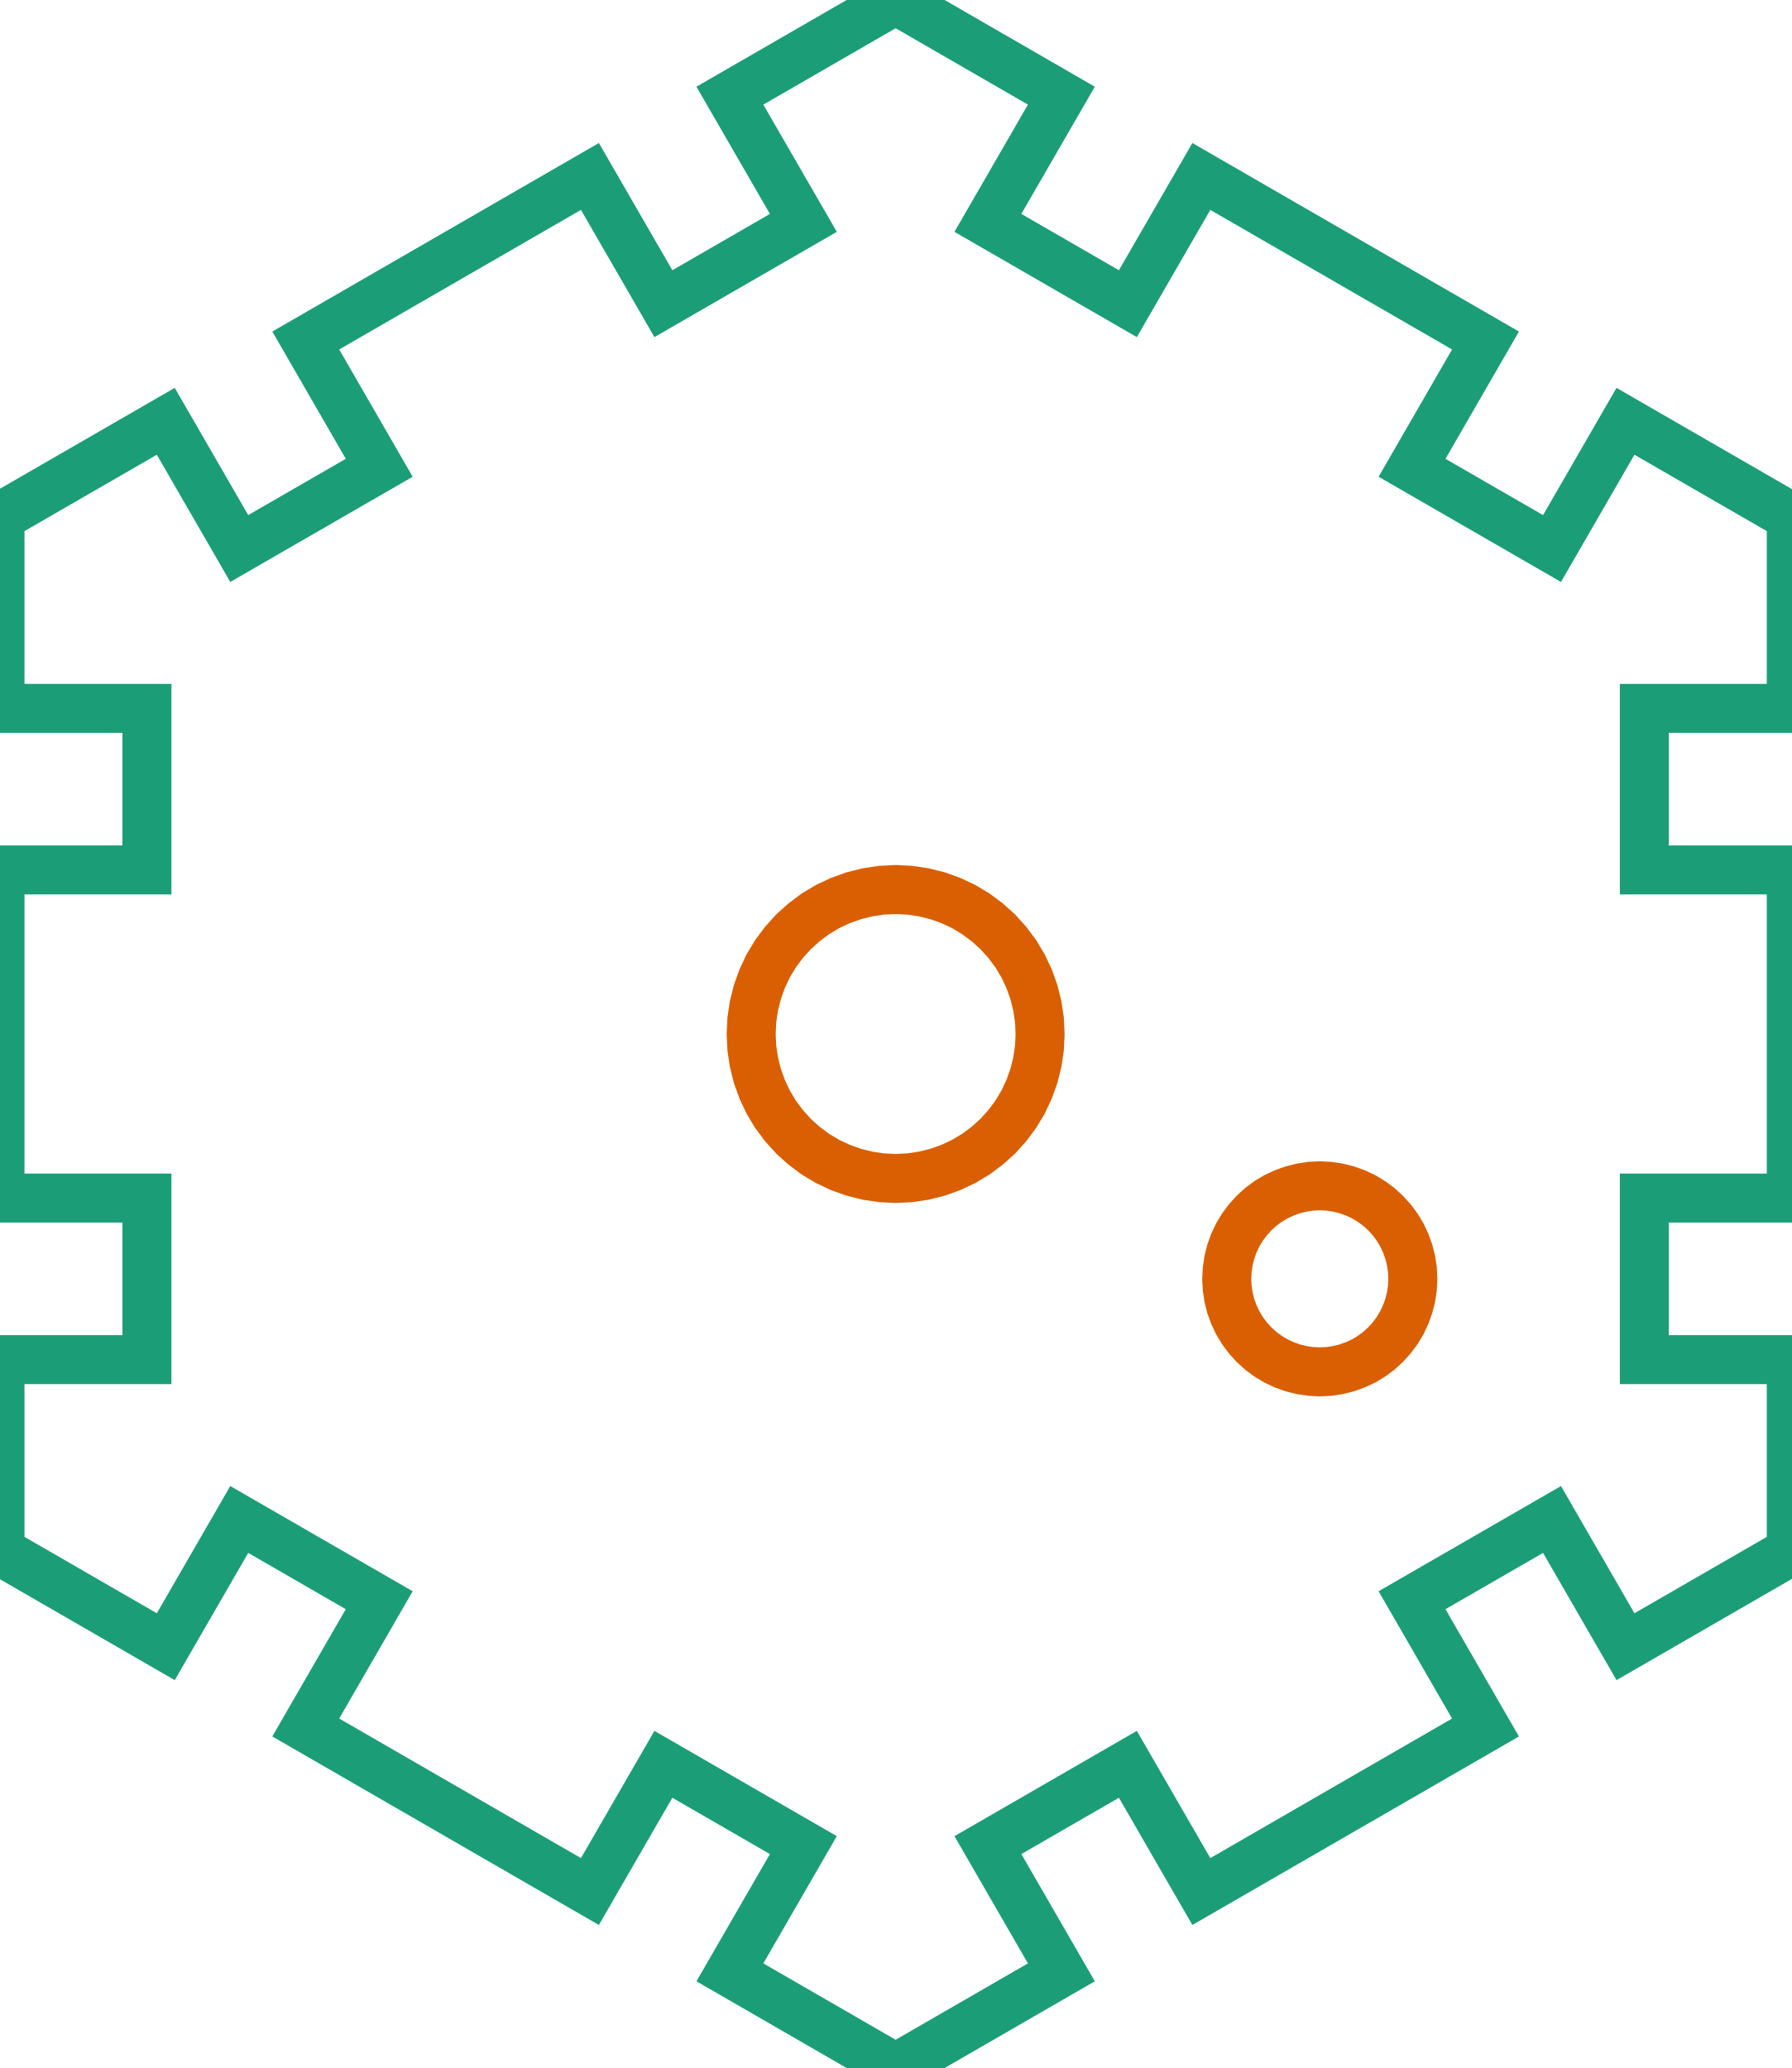
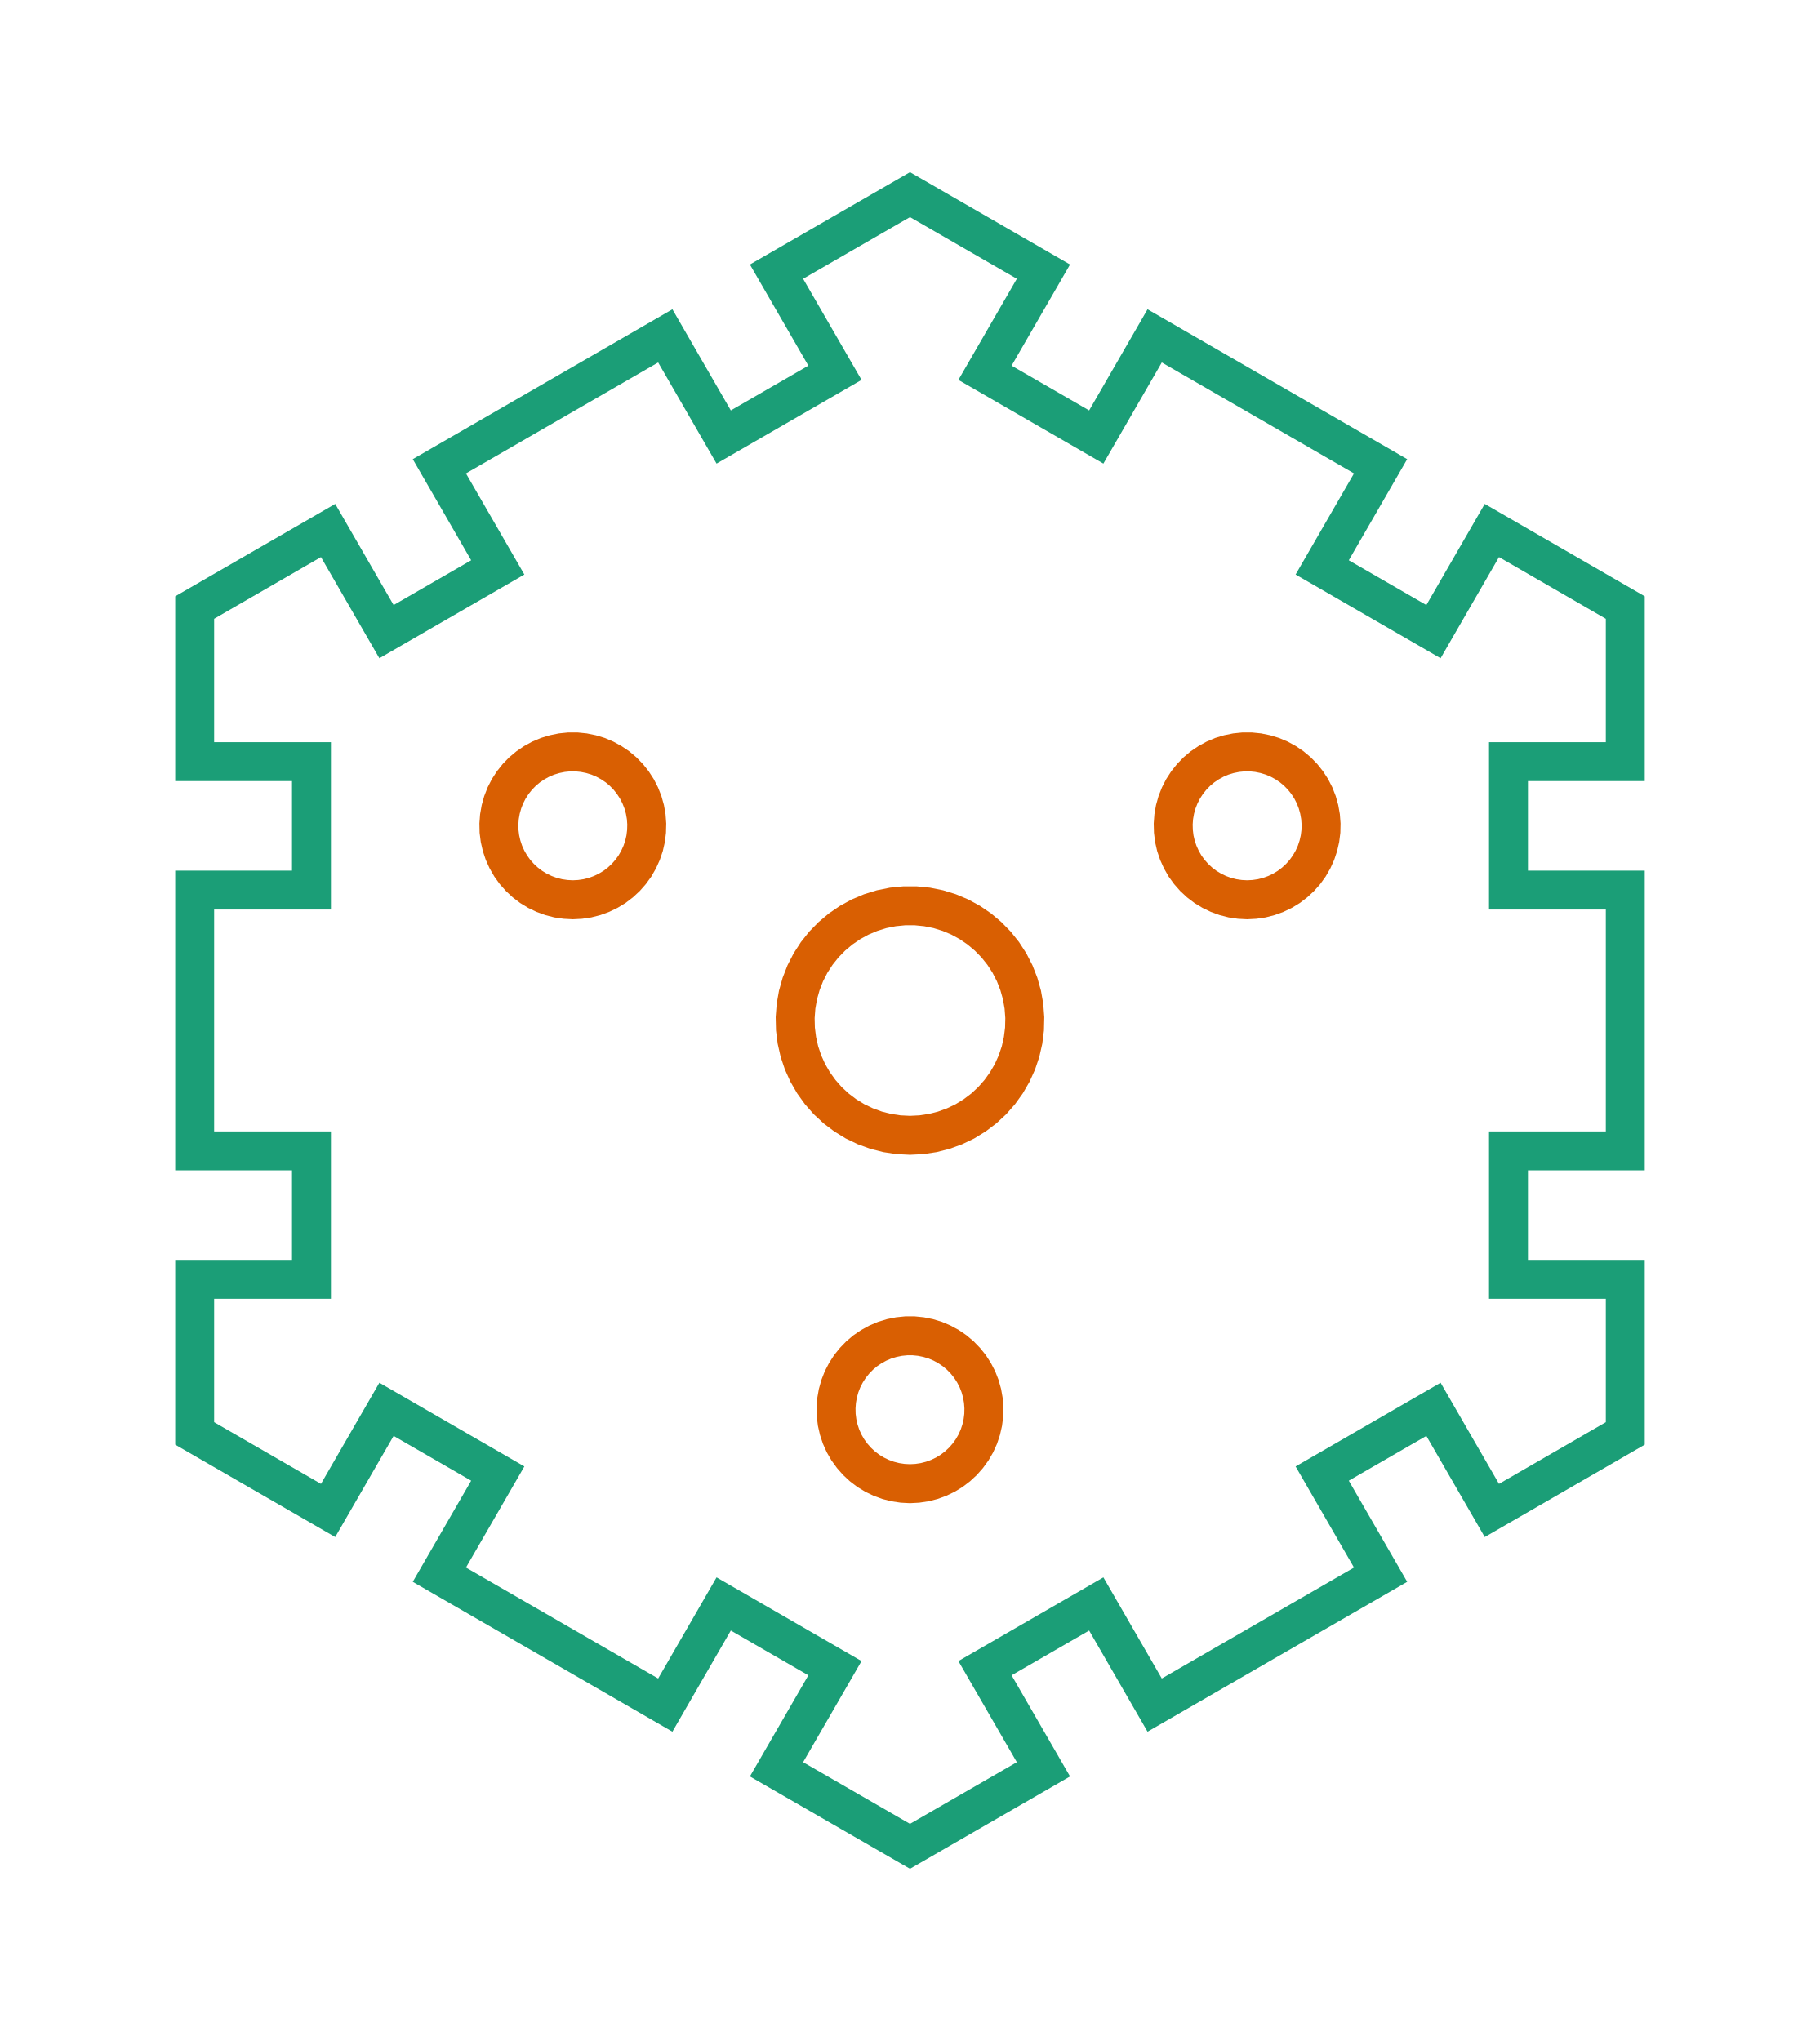
- <svg xmlns="http://www.w3.org/2000/svg" baseProfile="full" height="42.231mm" version="1.1" viewBox="-15.287,3.0,36.573,42.231" width="36.573mm">
+ <svg xmlns="http://www.w3.org/2000/svg" baseProfile="full" height="52.431mm" version="1.1" viewBox="-2,-23.215,46.746,52.431" width="46.746mm">
  <defs />
-   <g transform="translate(3, 24.1155)">
-     <path d="M 1.884 16.564 L 4.742 14.914  L 6.242 17.512  L 12.044 14.162  L 10.544 11.563  L 13.402 9.914  L 14.902 12.512  L 18.287 10.558  L 18.287 6.65  L 15.287 6.65  L 15.287 3.35  L 18.287 3.35  L 18.287 -3.35  L 15.287 -3.35  L 15.287 -6.65  L 18.287 -6.65  L 18.287 -10.558  L 14.902 -12.512  L 13.402 -9.914  L 10.544 -11.563  L 12.044 -14.162  L 6.242 -17.512  L 4.742 -14.914  L 1.884 -16.564  L 3.384 -19.162  L 3.07674e-15 -21.116  L -3.384 -19.162  L -1.884 -16.564  L -4.742 -14.914  L -6.242 -17.512  L -12.044 -14.162  L -10.544 -11.563  L -13.402 -9.914  L -14.902 -12.512  L -18.287 -10.558  L -18.287 -6.65  L -15.287 -6.65  L -15.287 -3.35  L -18.287 -3.35  L -18.287 3.35  L -15.287 3.35  L -15.287 6.65  L -18.287 6.65  L -18.287 10.558  L -14.902 12.512  L -13.402 9.914  L -10.544 11.563  L -12.044 14.162  L -6.242 17.512  L -4.742 14.914  L -1.884 16.564  L -3.384 19.162  L 0 21.116  L 3.384 19.162  z" fill="none" stroke="rgb(27, 158, 119)" />
-     <path d="M 8.474 6.891 L 8.29 6.863  L 8.109 6.818  L 7.933 6.755  L 7.765 6.676  L 7.605 6.58  L 7.455 6.469  L 7.317 6.343  L 7.192 6.205  L 7.081 6.056  L 6.985 5.896  L 6.905 5.727  L 6.842 5.552  L 6.797 5.371  L 6.77 5.186  L 6.76 5  L 6.77 4.814  L 6.797 4.629  L 6.842 4.448  L 6.905 4.273  L 6.985 4.104  L 7.081 3.944  L 7.192 3.795  L 7.317 3.657  L 7.455 3.531  L 7.605 3.42  L 7.765 3.324  L 7.933 3.245  L 8.109 3.182  L 8.29 3.137  L 8.474 3.109  L 8.66 3.1  L 8.846 3.109  L 9.031 3.137  L 9.212 3.182  L 9.387 3.245  L 9.556 3.324  L 9.716 3.42  L 9.866 3.531  L 10.004 3.657  L 10.129 3.795  L 10.24 3.944  L 10.336 4.104  L 10.415 4.273  L 10.478 4.448  L 10.524 4.629  L 10.551 4.814  L 10.56 5  L 10.551 5.186  L 10.524 5.371  L 10.478 5.552  L 10.415 5.727  L 10.336 5.896  L 10.24 6.056  L 10.129 6.205  L 10.004 6.343  L 9.866 6.469  L 9.716 6.58  L 9.556 6.676  L 9.387 6.755  L 9.212 6.818  L 9.031 6.863  L 8.846 6.891  L 8.66 6.9  z" fill="none" stroke="rgb(217, 95, 2)" />
-     <path d="M -0.289 2.936 L -0.575 2.893  L -0.856 2.823  L -1.129 2.725  L -1.391 2.602  L -1.639 2.453  L -1.871 2.28  L -2.086 2.086  L -2.28 1.871  L -2.453 1.639  L -2.602 1.391  L -2.725 1.129  L -2.823 0.856  L -2.893 0.575  L -2.936 0.289  L -2.95 -7.10543e-15  L -2.936 -0.289  L -2.893 -0.575  L -2.823 -0.856  L -2.725 -1.129  L -2.602 -1.391  L -2.453 -1.639  L -2.28 -1.871  L -2.086 -2.086  L -1.871 -2.28  L -1.639 -2.453  L -1.391 -2.602  L -1.129 -2.725  L -0.856 -2.823  L -0.575 -2.893  L -0.289 -2.936  L -0 -2.95  L 0.289 -2.936  L 0.575 -2.893  L 0.856 -2.823  L 1.129 -2.725  L 1.391 -2.602  L 1.639 -2.453  L 1.871 -2.28  L 2.086 -2.086  L 2.28 -1.871  L 2.453 -1.639  L 2.602 -1.391  L 2.725 -1.129  L 2.823 -0.856  L 2.893 -0.575  L 2.936 -0.289  L 2.95 0  L 2.936 0.289  L 2.893 0.575  L 2.823 0.856  L 2.725 1.129  L 2.602 1.391  L 2.453 1.639  L 2.28 1.871  L 2.086 2.086  L 1.871 2.28  L 1.639 2.453  L 1.391 2.602  L 1.129 2.725  L 0.856 2.823  L 0.575 2.893  L 0.289 2.936  L -0 2.95  z" fill="none" stroke="rgb(217, 95, 2)" />
+   <g transform="translate(21.3731, 3)">
+     <path d="M 1.927 16.639 L 4.785 14.989  L 6.285 17.587  L 12.088 14.237  L 10.588 11.639  L 13.446 9.989  L 14.946 12.587  L 18.373 10.608  L 18.373 6.65  L 15.373 6.65  L 15.373 3.35  L 18.373 3.35  L 18.373 -3.35  L 15.373 -3.35  L 15.373 -6.65  L 18.373 -6.65  L 18.373 -10.608  L 14.946 -12.587  L 13.446 -9.989  L 10.588 -11.639  L 12.088 -14.237  L 6.285 -17.587  L 4.785 -14.989  L 1.927 -16.639  L 3.428 -19.237  L 6.15348e-15 -21.215  L -3.428 -19.237  L -1.927 -16.639  L -4.785 -14.989  L -6.285 -17.587  L -12.088 -14.237  L -10.588 -11.639  L -13.446 -9.989  L -14.946 -12.587  L -18.373 -10.608  L -18.373 -6.65  L -15.373 -6.65  L -15.373 -3.35  L -18.373 -3.35  L -18.373 3.35  L -15.373 3.35  L -15.373 6.65  L -18.373 6.65  L -18.373 10.608  L -14.946 12.587  L -13.446 9.989  L -10.588 11.639  L -12.088 14.237  L -6.285 17.587  L -4.785 14.989  L -1.927 16.639  L -3.428 19.237  L 3.07674e-15 21.215  L 3.428 19.237  z" fill="none" stroke="rgb(27, 158, 119)" />
+     <path d="M -0.189 11.889 L -0.376 11.861  L -0.56 11.814  L -0.738 11.749  L -0.909 11.667  L -1.07 11.569  L -1.221 11.454  L -1.36 11.325  L -1.485 11.183  L -1.596 11.03  L -1.691 10.866  L -1.769 10.693  L -1.829 10.513  L -1.871 10.329  L -1.895 10.141  L -1.899 9.951  L -1.885 9.763  L -1.852 9.576  L -1.801 9.394  L -1.732 9.217  L -1.645 9.049  L -1.543 8.89  L -1.424 8.742  L -1.292 8.606  L -1.147 8.484  L -0.991 8.378  L -0.824 8.287  L -0.65 8.213  L -0.469 8.158  L -0.283 8.12  L -0.095 8.101  L 0.095 8.101  L 0.283 8.12  L 0.469 8.158  L 0.65 8.213  L 0.824 8.287  L 0.991 8.378  L 1.147 8.484  L 1.292 8.606  L 1.424 8.742  L 1.543 8.89  L 1.645 9.049  L 1.732 9.217  L 1.801 9.394  L 1.852 9.576  L 1.885 9.763  L 1.899 9.951  L 1.895 10.141  L 1.871 10.329  L 1.829 10.513  L 1.769 10.693  L 1.691 10.866  L 1.596 11.03  L 1.485 11.183  L 1.36 11.325  L 1.221 11.454  L 1.07 11.569  L 0.909 11.667  L 0.738 11.749  L 0.56 11.814  L 0.376 11.861  L 0.189 11.889  L -0 11.899  z" fill="none" stroke="rgb(217, 95, 2)" />
+     <path d="M -0.294 2.935 L -0.585 2.891  L -0.869 2.819  L -1.146 2.718  L -1.411 2.591  L -1.662 2.437  L -1.896 2.26  L -2.112 2.06  L -2.306 1.839  L -2.478 1.6  L -2.625 1.346  L -2.746 1.078  L -2.84 0.799  L -2.905 0.512  L -2.942 0.22  L -2.949 -0.074  L -2.927 -0.367  L -2.876 -0.656  L -2.796 -0.939  L -2.689 -1.213  L -2.555 -1.475  L -2.395 -1.722  L -2.212 -1.952  L -2.006 -2.162  L -1.781 -2.351  L -1.538 -2.517  L -1.28 -2.658  L -1.009 -2.772  L -0.728 -2.859  L -0.44 -2.917  L -0.147 -2.946  L 0.147 -2.946  L 0.44 -2.917  L 0.728 -2.859  L 1.009 -2.772  L 1.28 -2.658  L 1.538 -2.517  L 1.781 -2.351  L 2.006 -2.162  L 2.212 -1.952  L 2.395 -1.722  L 2.555 -1.475  L 2.689 -1.213  L 2.796 -0.939  L 2.876 -0.656  L 2.927 -0.367  L 2.949 -0.074  L 2.942 0.22  L 2.905 0.512  L 2.84 0.799  L 2.746 1.078  L 2.625 1.346  L 2.478 1.6  L 2.306 1.839  L 2.112 2.06  L 1.896 2.26  L 1.662 2.437  L 1.411 2.591  L 1.146 2.718  L 0.869 2.819  L 0.585 2.891  L 0.294 2.935  L -0 2.95  z" fill="none" stroke="rgb(217, 95, 2)" />
+     <path d="M 8.471 -3.111 L 8.284 -3.139  L 8.1 -3.186  L 7.922 -3.251  L 7.752 -3.333  L 7.59 -3.431  L 7.439 -3.546  L 7.3 -3.675  L 7.175 -3.817  L 7.064 -3.97  L 6.97 -4.135  L 6.892 -4.307  L 6.831 -4.487  L 6.789 -4.671  L 6.766 -4.859  L 6.761 -5.049  L 6.775 -5.237  L 6.808 -5.424  L 6.859 -5.606  L 6.929 -5.783  L 7.015 -5.951  L 7.118 -6.11  L 7.236 -6.258  L 7.368 -6.394  L 7.513 -6.516  L 7.67 -6.622  L 7.836 -6.713  L 8.01 -6.787  L 8.191 -6.842  L 8.377 -6.88  L 8.566 -6.899  L 8.755 -6.899  L 8.943 -6.88  L 9.129 -6.842  L 9.31 -6.787  L 9.485 -6.713  L 9.651 -6.622  L 9.807 -6.516  L 9.953 -6.394  L 10.085 -6.258  L 10.203 -6.11  L 10.306 -5.951  L 10.392 -5.783  L 10.461 -5.606  L 10.512 -5.424  L 10.545 -5.237  L 10.559 -5.049  L 10.555 -4.859  L 10.531 -4.671  L 10.489 -4.487  L 10.429 -4.307  L 10.351 -4.135  L 10.256 -3.97  L 10.146 -3.817  L 10.02 -3.675  L 9.881 -3.546  L 9.73 -3.431  L 9.569 -3.333  L 9.398 -3.251  L 9.22 -3.186  L 9.037 -3.139  L 8.849 -3.111  L 8.66 -3.101  z" fill="none" stroke="rgb(217, 95, 2)" />
+     <path d="M -8.849 -3.111 L -9.037 -3.139  L -9.22 -3.186  L -9.398 -3.251  L -9.569 -3.333  L -9.73 -3.431  L -9.881 -3.546  L -10.02 -3.675  L -10.146 -3.817  L -10.256 -3.97  L -10.351 -4.135  L -10.429 -4.307  L -10.489 -4.487  L -10.531 -4.671  L -10.555 -4.859  L -10.559 -5.049  L -10.545 -5.237  L -10.512 -5.424  L -10.461 -5.606  L -10.392 -5.783  L -10.306 -5.951  L -10.203 -6.11  L -10.085 -6.258  L -9.953 -6.394  L -9.807 -6.516  L -9.651 -6.622  L -9.485 -6.713  L -9.31 -6.787  L -9.129 -6.842  L -8.943 -6.88  L -8.755 -6.899  L -8.566 -6.899  L -8.377 -6.88  L -8.191 -6.842  L -8.01 -6.787  L -7.836 -6.713  L -7.67 -6.622  L -7.513 -6.516  L -7.368 -6.394  L -7.236 -6.258  L -7.118 -6.11  L -7.015 -5.951  L -6.929 -5.783  L -6.859 -5.606  L -6.808 -5.424  L -6.775 -5.237  L -6.761 -5.049  L -6.766 -4.859  L -6.789 -4.671  L -6.831 -4.487  L -6.892 -4.307  L -6.97 -4.135  L -7.064 -3.97  L -7.175 -3.817  L -7.3 -3.675  L -7.439 -3.546  L -7.59 -3.431  L -7.752 -3.333  L -7.922 -3.251  L -8.1 -3.186  L -8.284 -3.139  L -8.471 -3.111  L -8.66 -3.101  z" fill="none" stroke="rgb(217, 95, 2)" />
  </g>
</svg>
